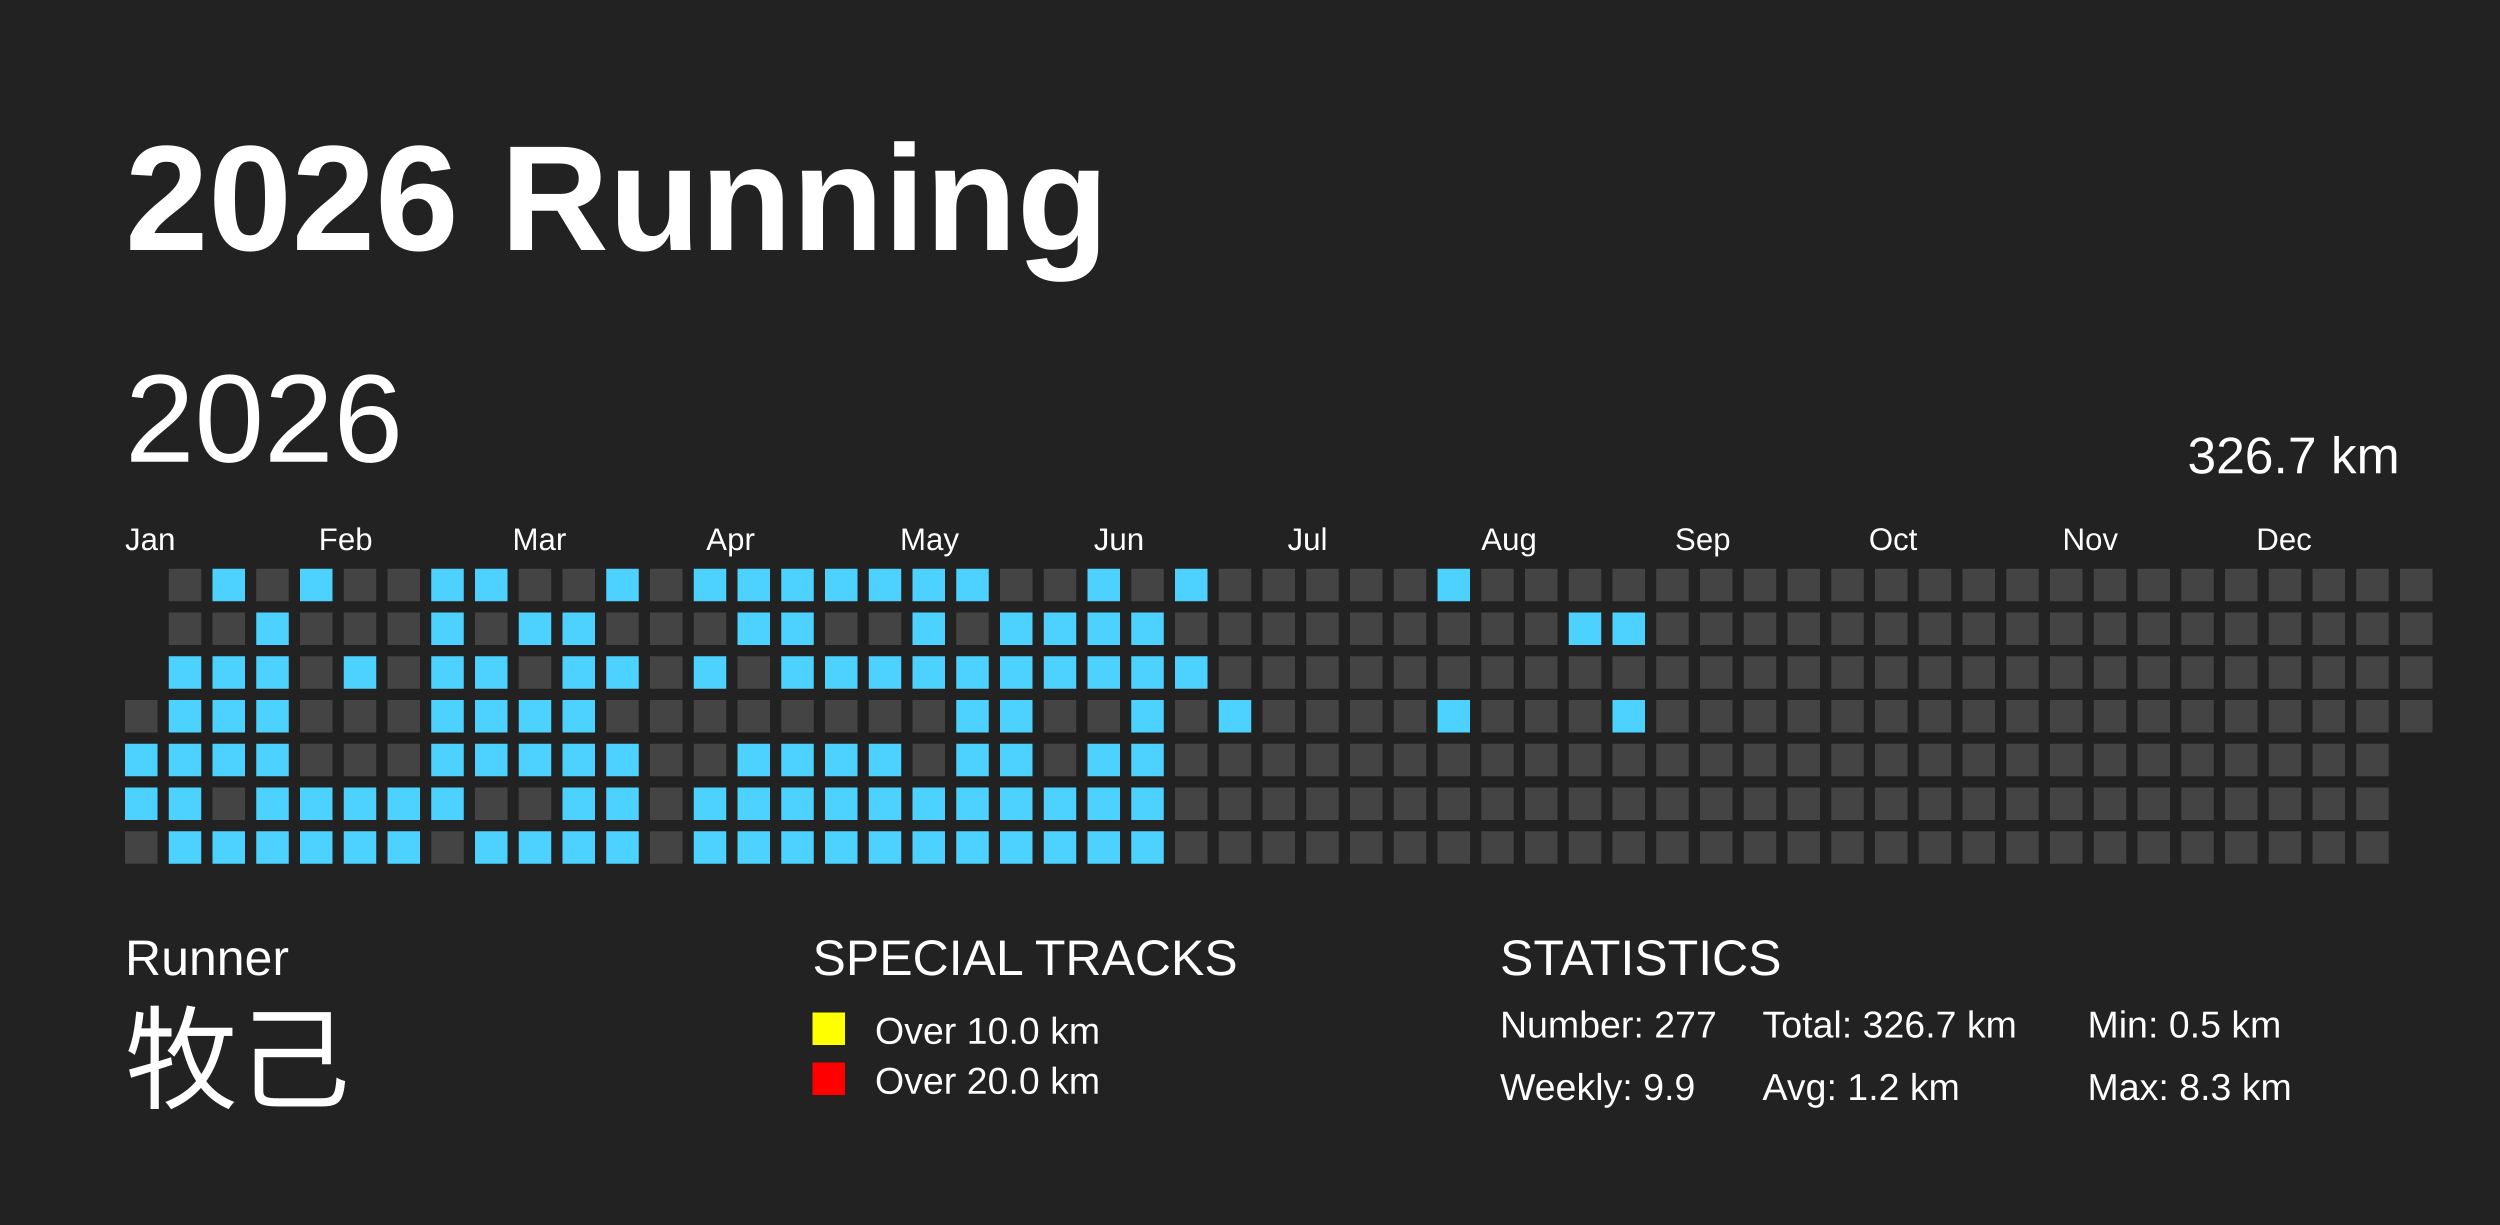
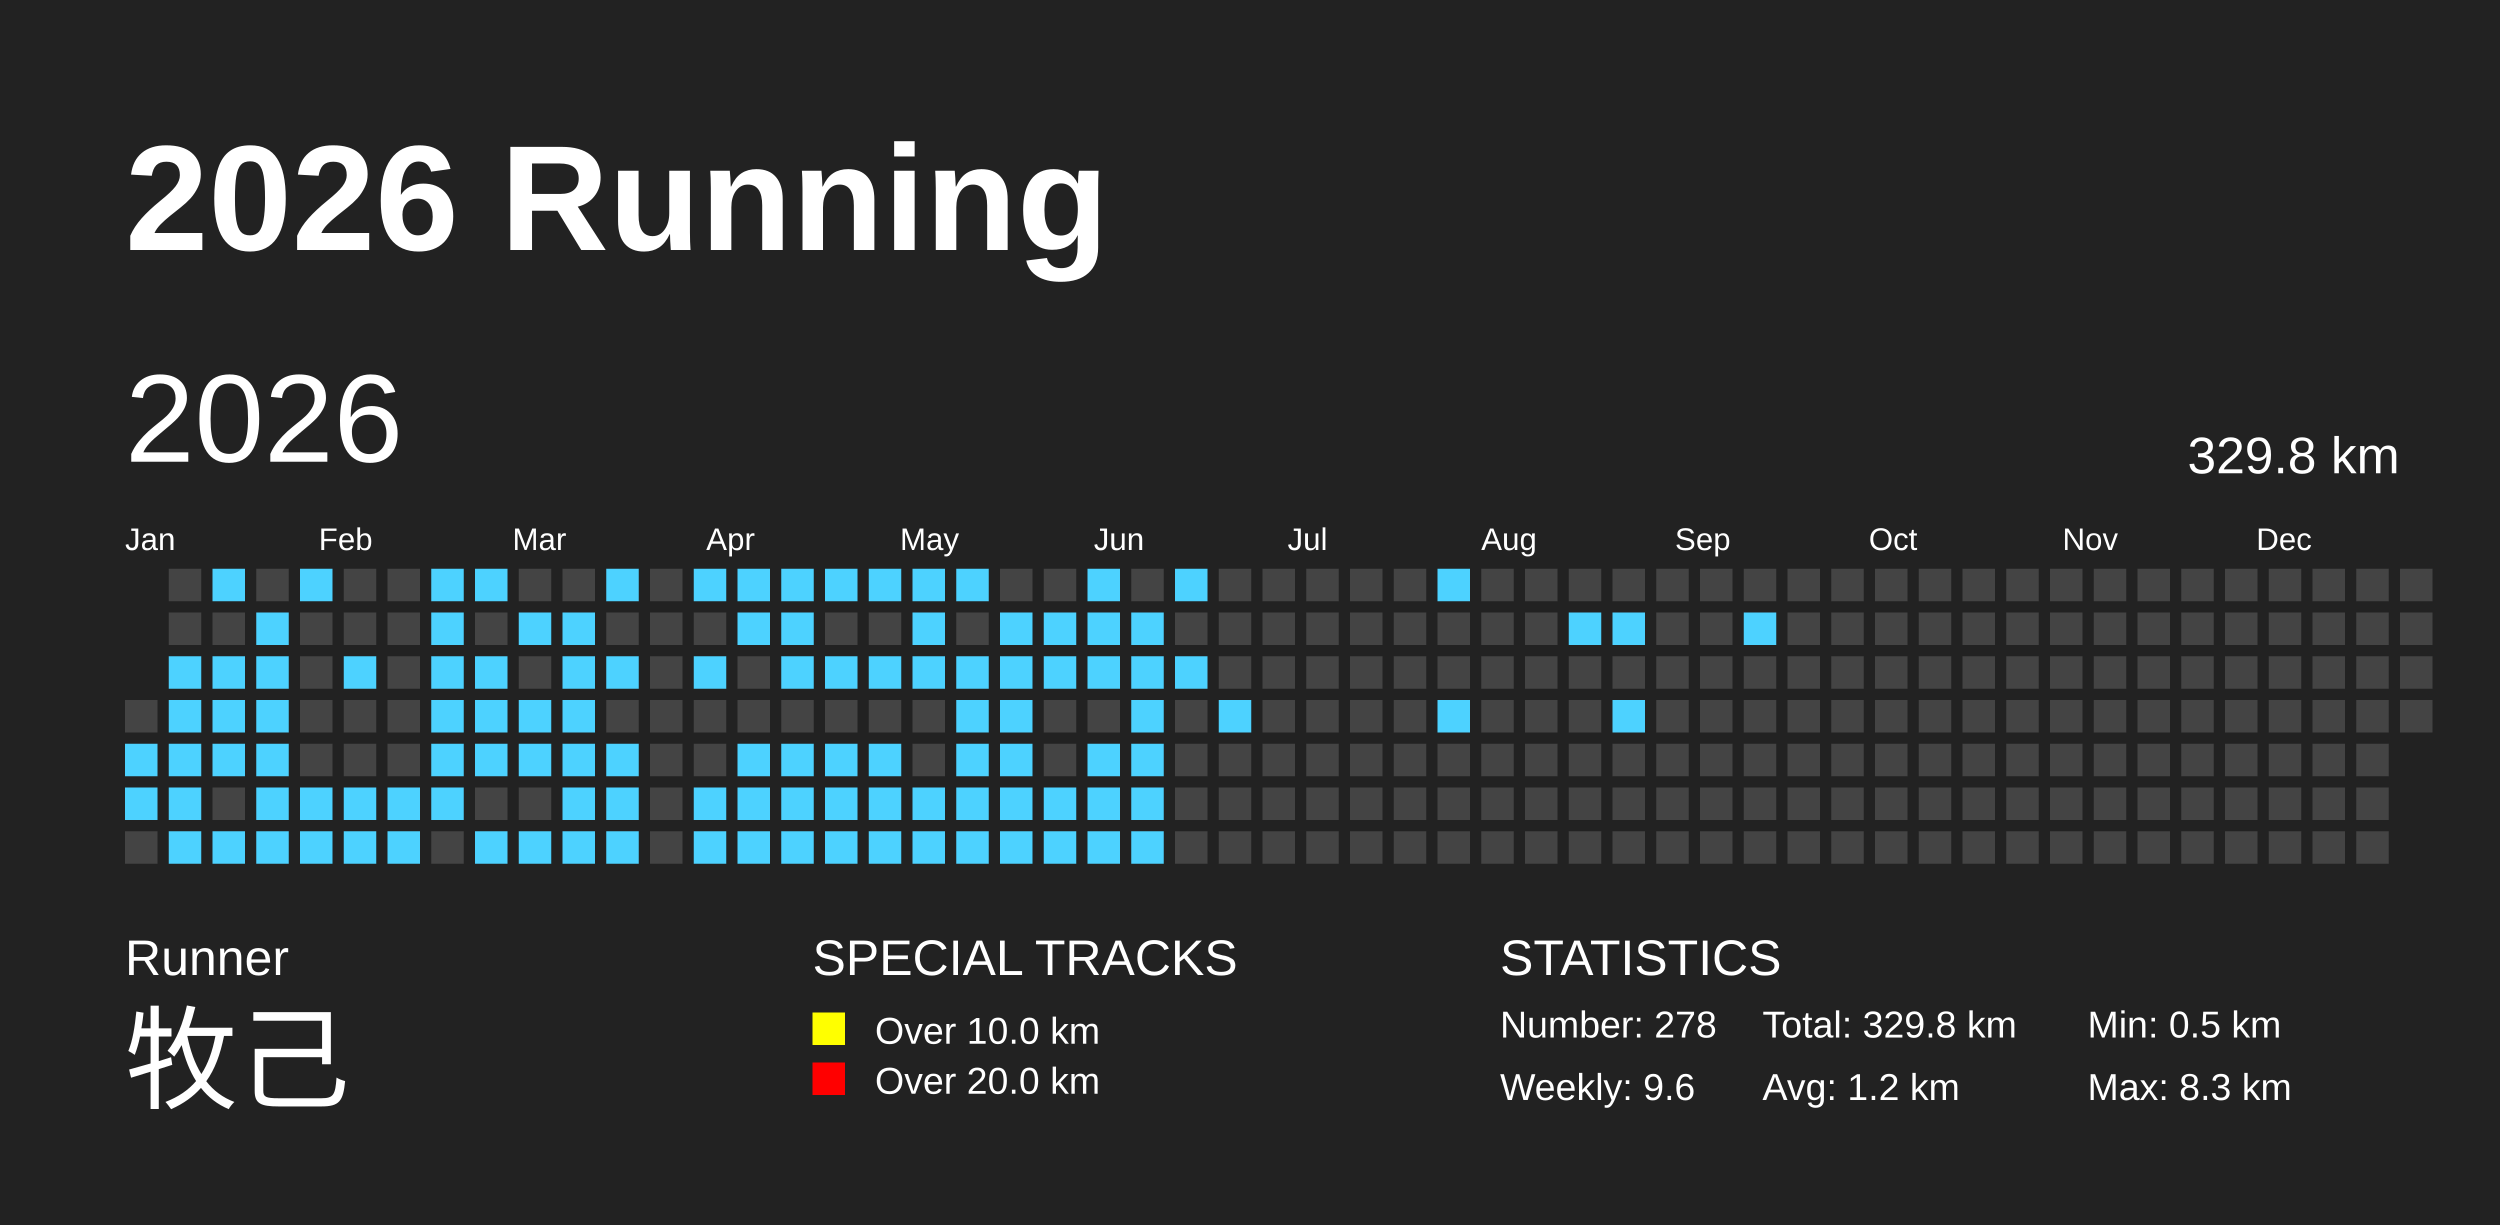
<svg xmlns="http://www.w3.org/2000/svg" baseProfile="full" height="98mm" version="1.1" viewBox="0,0,200,98" width="200mm">
  <defs>
    <pattern height="2" id="indoor-stripe" patternUnits="userSpaceOnUse" width="2">
      <line stroke="white" stroke-opacity="0.45" stroke-width="0.5" x1="0" x2="2" y1="2" y2="0" />
    </pattern>
  </defs>
  <rect fill="#222222" height="98" width="200" x="0" y="0" />
  <text fill="#FFFFFF" style="font-size:12px; font-family:Arial; font-weight:bold;" x="10" y="20">2026 Running</text>
  <text fill="#FFFFFF" style="font-size:4px; font-family:Arial" x="10" y="78">Runner</text>
  <text fill="#FFFFFF" style="font-size:9px; font-family:Arial" x="10" y="88">牧己</text>
  <text fill="#FFFFFF" style="font-size:4px; font-family:Arial" x="65" y="78">SPECIAL TRACKS</text>
  <rect fill="yellow" height="2.6" width="2.6" x="65" y="81" />
  <text fill="#FFFFFF" style="font-size:3px; font-family:Arial" x="70" y="83.5">Over 10.0 km</text>
  <rect fill="red" height="2.6" width="2.6" x="65" y="85" />
  <text fill="#FFFFFF" style="font-size:3px; font-family:Arial" x="70" y="87.5">Over 20.0 km</text>
  <text fill="#FFFFFF" style="font-size:4px; font-family:Arial" x="120" y="78">STATISTICS</text>
-   <text fill="#FFFFFF" style="font-size:3px; font-family:Arial" x="120" y="83">Number: 277</text>
-   <text fill="#FFFFFF" style="font-size:3px; font-family:Arial" x="120" y="88">Weekly: 9.9</text>
-   <text fill="#FFFFFF" style="font-size:3px; font-family:Arial" x="141" y="83">Total: 326.7 km</text>
+   <text fill="#FFFFFF" style="font-size:3px; font-family:Arial" x="120" y="83">Number: 278</text>
+   <text fill="#FFFFFF" style="font-size:3px; font-family:Arial" x="120" y="88">Weekly: 9.6</text>
+   <text fill="#FFFFFF" style="font-size:3px; font-family:Arial" x="141" y="83">Total: 329.8 km</text>
  <text fill="#FFFFFF" style="font-size:3px; font-family:Arial" x="141" y="88">Avg: 1.2 km</text>
  <text fill="#FFFFFF" style="font-size:3px; font-family:Arial" x="167" y="83">Min: 0.5 km</text>
  <text fill="#FFFFFF" style="font-size:3px; font-family:Arial" x="167" y="88">Max: 8.3 km</text>
  <text dominant-baseline="hanging" fill="#FFFFFF" style="font-size:10.0px; font-family:Arial;" x="10" y="30">2026</text>
-   <text dominant-baseline="hanging" fill="#FFFFFF" style="font-size:4.125px; font-family:Arial;" x="175" y="35">326.7 km</text>
+   <text dominant-baseline="hanging" fill="#FFFFFF" style="font-size:4.125px; font-family:Arial;" x="175" y="35">329.8 km</text>
  <text fill="#FFFFFF" style="font-size:2.5px; font-family:Arial" x="10.0" y="44">Jan</text>
  <text fill="#FFFFFF" style="font-size:2.5px; font-family:Arial" x="25.5" y="44">Feb</text>
  <text fill="#FFFFFF" style="font-size:2.5px; font-family:Arial" x="41.0" y="44">Mar</text>
  <text fill="#FFFFFF" style="font-size:2.5px; font-family:Arial" x="56.5" y="44">Apr</text>
  <text fill="#FFFFFF" style="font-size:2.5px; font-family:Arial" x="72.0" y="44">May</text>
  <text fill="#FFFFFF" style="font-size:2.5px; font-family:Arial" x="87.5" y="44">Jun</text>
  <text fill="#FFFFFF" style="font-size:2.5px; font-family:Arial" x="103.0" y="44">Jul</text>
  <text fill="#FFFFFF" style="font-size:2.5px; font-family:Arial" x="118.5" y="44">Aug</text>
  <text fill="#FFFFFF" style="font-size:2.5px; font-family:Arial" x="134.0" y="44">Sep</text>
  <text fill="#FFFFFF" style="font-size:2.5px; font-family:Arial" x="149.5" y="44">Oct</text>
  <text fill="#FFFFFF" style="font-size:2.5px; font-family:Arial" x="165.0" y="44">Nov</text>
  <text fill="#FFFFFF" style="font-size:2.5px; font-family:Arial" x="180.5" y="44">Dec</text>
  <rect fill="#444444" height="2.6" width="2.6" x="10.0" y="56.0" />
  <rect fill="#4DD2FF" height="2.6" width="2.6" x="10.0" y="59.5" />
  <rect fill="#4DD2FF" height="2.6" width="2.6" x="10.0" y="63.0" />
  <rect fill="#444444" height="2.6" width="2.6" x="10.0" y="66.5" />
  <rect fill="#444444" height="2.6" width="2.6" x="13.5" y="45.5" />
  <rect fill="#444444" height="2.6" width="2.6" x="13.5" y="49.0" />
  <rect fill="#4DD2FF" height="2.6" width="2.6" x="13.5" y="52.5" />
  <rect fill="#4DD2FF" height="2.6" width="2.6" x="13.5" y="56.0" />
  <rect fill="#4DD2FF" height="2.6" width="2.6" x="13.5" y="59.5" />
  <rect fill="#4DD2FF" height="2.6" width="2.6" x="13.5" y="63.0" />
  <rect fill="#4DD2FF" height="2.6" width="2.6" x="13.5" y="66.5" />
  <rect fill="#4DD2FF" height="2.6" width="2.6" x="17.0" y="45.5" />
  <rect fill="#444444" height="2.6" width="2.6" x="17.0" y="49.0" />
  <rect fill="#4DD2FF" height="2.6" width="2.6" x="17.0" y="52.5" />
  <rect fill="#4DD2FF" height="2.6" width="2.6" x="17.0" y="56.0" />
  <rect fill="#4DD2FF" height="2.6" width="2.6" x="17.0" y="59.5" />
  <rect fill="#444444" height="2.6" width="2.6" x="17.0" y="63.0" />
  <rect fill="#4DD2FF" height="2.6" width="2.6" x="17.0" y="66.5" />
  <rect fill="#444444" height="2.6" width="2.6" x="20.5" y="45.5" />
  <rect fill="#4DD2FF" height="2.6" width="2.6" x="20.5" y="49.0" />
  <rect fill="#4DD2FF" height="2.6" width="2.6" x="20.5" y="52.5" />
  <rect fill="#4DD2FF" height="2.6" width="2.6" x="20.5" y="56.0" />
  <rect fill="#4DD2FF" height="2.6" width="2.6" x="20.5" y="59.5" />
  <rect fill="#4DD2FF" height="2.6" width="2.6" x="20.5" y="63.0" />
  <rect fill="#4DD2FF" height="2.6" width="2.6" x="20.5" y="66.5" />
  <rect fill="#4DD2FF" height="2.6" width="2.6" x="24.0" y="45.5" />
  <rect fill="#444444" height="2.6" width="2.6" x="24.0" y="49.0" />
  <rect fill="#444444" height="2.6" width="2.6" x="24.0" y="52.5" />
  <rect fill="#444444" height="2.6" width="2.6" x="24.0" y="56.0" />
  <rect fill="#444444" height="2.6" width="2.6" x="24.0" y="59.5" />
  <rect fill="#4DD2FF" height="2.6" width="2.6" x="24.0" y="63.0" />
  <rect fill="#4DD2FF" height="2.6" width="2.6" x="24.0" y="66.5" />
  <rect fill="#444444" height="2.6" width="2.6" x="27.5" y="45.5" />
  <rect fill="#444444" height="2.6" width="2.6" x="27.5" y="49.0" />
  <rect fill="#4DD2FF" height="2.6" width="2.6" x="27.5" y="52.5" />
  <rect fill="#444444" height="2.6" width="2.6" x="27.5" y="56.0" />
  <rect fill="#444444" height="2.6" width="2.6" x="27.5" y="59.5" />
  <rect fill="#4DD2FF" height="2.6" width="2.6" x="27.5" y="63.0" />
  <rect fill="#4DD2FF" height="2.6" width="2.6" x="27.5" y="66.5" />
  <rect fill="#444444" height="2.6" width="2.6" x="31.0" y="45.5" />
  <rect fill="#444444" height="2.6" width="2.6" x="31.0" y="49.0" />
  <rect fill="#444444" height="2.6" width="2.6" x="31.0" y="52.5" />
  <rect fill="#444444" height="2.6" width="2.6" x="31.0" y="56.0" />
  <rect fill="#444444" height="2.6" width="2.6" x="31.0" y="59.5" />
  <rect fill="#4DD2FF" height="2.6" width="2.6" x="31.0" y="63.0" />
  <rect fill="#4DD2FF" height="2.6" width="2.6" x="31.0" y="66.5" />
  <rect fill="#4DD2FF" height="2.6" width="2.6" x="34.5" y="45.5" />
  <rect fill="#4DD2FF" height="2.6" width="2.6" x="34.5" y="49.0" />
  <rect fill="#4DD2FF" height="2.6" width="2.6" x="34.5" y="52.5" />
  <rect fill="#4DD2FF" height="2.6" width="2.6" x="34.5" y="56.0" />
  <rect fill="#4DD2FF" height="2.6" width="2.6" x="34.5" y="59.5" />
  <rect fill="#4DD2FF" height="2.6" width="2.6" x="34.5" y="63.0" />
  <rect fill="#444444" height="2.6" width="2.6" x="34.5" y="66.5" />
  <rect fill="#4DD2FF" height="2.6" width="2.6" x="38.0" y="45.5" />
  <rect fill="#444444" height="2.6" width="2.6" x="38.0" y="49.0" />
  <rect fill="#4DD2FF" height="2.6" width="2.6" x="38.0" y="52.5" />
  <rect fill="#4DD2FF" height="2.6" width="2.6" x="38.0" y="56.0" />
  <rect fill="#4DD2FF" height="2.6" width="2.6" x="38.0" y="59.5" />
  <rect fill="#444444" height="2.6" width="2.6" x="38.0" y="63.0" />
  <rect fill="#4DD2FF" height="2.6" width="2.6" x="38.0" y="66.5" />
  <rect fill="#444444" height="2.6" width="2.6" x="41.5" y="45.5" />
  <rect fill="#4DD2FF" height="2.6" width="2.6" x="41.5" y="49.0" />
  <rect fill="#444444" height="2.6" width="2.6" x="41.5" y="52.5" />
  <rect fill="#4DD2FF" height="2.6" width="2.6" x="41.5" y="56.0" />
  <rect fill="#4DD2FF" height="2.6" width="2.6" x="41.5" y="59.5" />
  <rect fill="#444444" height="2.6" width="2.6" x="41.5" y="63.0" />
  <rect fill="#4DD2FF" height="2.6" width="2.6" x="41.5" y="66.5" />
  <rect fill="#444444" height="2.6" width="2.6" x="45.0" y="45.5" />
  <rect fill="#4DD2FF" height="2.6" width="2.6" x="45.0" y="49.0" />
  <rect fill="#4DD2FF" height="2.6" width="2.6" x="45.0" y="52.5" />
  <rect fill="#4DD2FF" height="2.6" width="2.6" x="45.0" y="56.0" />
  <rect fill="#4DD2FF" height="2.6" width="2.6" x="45.0" y="59.5" />
  <rect fill="#4DD2FF" height="2.6" width="2.6" x="45.0" y="63.0" />
  <rect fill="#4DD2FF" height="2.6" width="2.6" x="45.0" y="66.5" />
  <rect fill="#4DD2FF" height="2.6" width="2.6" x="48.5" y="45.5" />
  <rect fill="#444444" height="2.6" width="2.6" x="48.5" y="49.0" />
  <rect fill="#4DD2FF" height="2.6" width="2.6" x="48.5" y="52.5" />
  <rect fill="#444444" height="2.6" width="2.6" x="48.5" y="56.0" />
  <rect fill="#4DD2FF" height="2.6" width="2.6" x="48.5" y="59.5" />
  <rect fill="#4DD2FF" height="2.6" width="2.6" x="48.5" y="63.0" />
  <rect fill="#4DD2FF" height="2.6" width="2.6" x="48.5" y="66.5" />
  <rect fill="#444444" height="2.6" width="2.6" x="52.0" y="45.5" />
  <rect fill="#444444" height="2.6" width="2.6" x="52.0" y="49.0" />
  <rect fill="#444444" height="2.6" width="2.6" x="52.0" y="52.5" />
  <rect fill="#444444" height="2.6" width="2.6" x="52.0" y="56.0" />
  <rect fill="#444444" height="2.6" width="2.6" x="52.0" y="59.5" />
  <rect fill="#444444" height="2.6" width="2.6" x="52.0" y="63.0" />
  <rect fill="#444444" height="2.6" width="2.6" x="52.0" y="66.5" />
  <rect fill="#4DD2FF" height="2.6" width="2.6" x="55.5" y="45.5" />
  <rect fill="#444444" height="2.6" width="2.6" x="55.5" y="49.0" />
  <rect fill="#4DD2FF" height="2.6" width="2.6" x="55.5" y="52.5" />
  <rect fill="#444444" height="2.6" width="2.6" x="55.5" y="56.0" />
  <rect fill="#444444" height="2.6" width="2.6" x="55.5" y="59.5" />
  <rect fill="#4DD2FF" height="2.6" width="2.6" x="55.5" y="63.0" />
  <rect fill="#4DD2FF" height="2.6" width="2.6" x="55.5" y="66.5" />
  <rect fill="#4DD2FF" height="2.6" width="2.6" x="59.0" y="45.5" />
  <rect fill="#4DD2FF" height="2.6" width="2.6" x="59.0" y="49.0" />
  <rect fill="#444444" height="2.6" width="2.6" x="59.0" y="52.5" />
  <rect fill="#444444" height="2.6" width="2.6" x="59.0" y="56.0" />
  <rect fill="#4DD2FF" height="2.6" width="2.6" x="59.0" y="59.5" />
  <rect fill="#4DD2FF" height="2.6" width="2.6" x="59.0" y="63.0" />
  <rect fill="#4DD2FF" height="2.6" width="2.6" x="59.0" y="66.5" />
  <rect fill="#4DD2FF" height="2.6" width="2.6" x="62.5" y="45.5" />
  <rect fill="#4DD2FF" height="2.6" width="2.6" x="62.5" y="49.0" />
  <rect fill="#4DD2FF" height="2.6" width="2.6" x="62.5" y="52.5" />
  <rect fill="#444444" height="2.6" width="2.6" x="62.5" y="56.0" />
  <rect fill="#4DD2FF" height="2.6" width="2.6" x="62.5" y="59.5" />
  <rect fill="#4DD2FF" height="2.6" width="2.6" x="62.5" y="63.0" />
  <rect fill="#4DD2FF" height="2.6" width="2.6" x="62.5" y="66.5" />
  <rect fill="#4DD2FF" height="2.6" width="2.6" x="66.0" y="45.5" />
  <rect fill="#444444" height="2.6" width="2.6" x="66.0" y="49.0" />
  <rect fill="#4DD2FF" height="2.6" width="2.6" x="66.0" y="52.5" />
  <rect fill="#444444" height="2.6" width="2.6" x="66.0" y="56.0" />
  <rect fill="#4DD2FF" height="2.6" width="2.6" x="66.0" y="59.5" />
  <rect fill="#4DD2FF" height="2.6" width="2.6" x="66.0" y="63.0" />
  <rect fill="#4DD2FF" height="2.6" width="2.6" x="66.0" y="66.5" />
  <rect fill="#4DD2FF" height="2.6" width="2.6" x="69.5" y="45.5" />
  <rect fill="#444444" height="2.6" width="2.6" x="69.5" y="49.0" />
  <rect fill="#4DD2FF" height="2.6" width="2.6" x="69.5" y="52.5" />
  <rect fill="#444444" height="2.6" width="2.6" x="69.5" y="56.0" />
  <rect fill="#4DD2FF" height="2.6" width="2.6" x="69.5" y="59.5" />
  <rect fill="#4DD2FF" height="2.6" width="2.6" x="69.5" y="63.0" />
  <rect fill="#4DD2FF" height="2.6" width="2.6" x="69.5" y="66.5" />
  <rect fill="#4DD2FF" height="2.6" width="2.6" x="73.0" y="45.5" />
  <rect fill="#4DD2FF" height="2.6" width="2.6" x="73.0" y="49.0" />
  <rect fill="#4DD2FF" height="2.6" width="2.6" x="73.0" y="52.5" />
  <rect fill="#444444" height="2.6" width="2.6" x="73.0" y="56.0" />
  <rect fill="#444444" height="2.6" width="2.6" x="73.0" y="59.5" />
  <rect fill="#4DD2FF" height="2.6" width="2.6" x="73.0" y="63.0" />
  <rect fill="#4DD2FF" height="2.6" width="2.6" x="73.0" y="66.5" />
  <rect fill="#4DD2FF" height="2.6" width="2.6" x="76.5" y="45.5" />
  <rect fill="#444444" height="2.6" width="2.6" x="76.5" y="49.0" />
  <rect fill="#4DD2FF" height="2.6" width="2.6" x="76.5" y="52.5" />
  <rect fill="#4DD2FF" height="2.6" width="2.6" x="76.5" y="56.0" />
  <rect fill="#4DD2FF" height="2.6" width="2.6" x="76.5" y="59.5" />
  <rect fill="#4DD2FF" height="2.6" width="2.6" x="76.5" y="63.0" />
  <rect fill="#4DD2FF" height="2.6" width="2.6" x="76.5" y="66.5" />
  <rect fill="#444444" height="2.6" width="2.6" x="80.0" y="45.5" />
  <rect fill="#4DD2FF" height="2.6" width="2.6" x="80.0" y="49.0" />
  <rect fill="#4DD2FF" height="2.6" width="2.6" x="80.0" y="52.5" />
  <rect fill="#4DD2FF" height="2.6" width="2.6" x="80.0" y="56.0" />
  <rect fill="#4DD2FF" height="2.6" width="2.6" x="80.0" y="59.5" />
  <rect fill="#4DD2FF" height="2.6" width="2.6" x="80.0" y="63.0" />
  <rect fill="#4DD2FF" height="2.6" width="2.6" x="80.0" y="66.5" />
  <rect fill="#444444" height="2.6" width="2.6" x="83.5" y="45.5" />
  <rect fill="#4DD2FF" height="2.6" width="2.6" x="83.5" y="49.0" />
  <rect fill="#4DD2FF" height="2.6" width="2.6" x="83.5" y="52.5" />
  <rect fill="#444444" height="2.6" width="2.6" x="83.5" y="56.0" />
  <rect fill="#444444" height="2.6" width="2.6" x="83.5" y="59.5" />
  <rect fill="#4DD2FF" height="2.6" width="2.6" x="83.5" y="63.0" />
  <rect fill="#4DD2FF" height="2.6" width="2.6" x="83.5" y="66.5" />
  <rect fill="#4DD2FF" height="2.6" width="2.6" x="87.0" y="45.5" />
  <rect fill="#4DD2FF" height="2.6" width="2.6" x="87.0" y="49.0" />
  <rect fill="#4DD2FF" height="2.6" width="2.6" x="87.0" y="52.5" />
  <rect fill="#444444" height="2.6" width="2.6" x="87.0" y="56.0" />
  <rect fill="#4DD2FF" height="2.6" width="2.6" x="87.0" y="59.5" />
  <rect fill="#4DD2FF" height="2.6" width="2.6" x="87.0" y="63.0" />
  <rect fill="#4DD2FF" height="2.6" width="2.6" x="87.0" y="66.5" />
  <rect fill="#444444" height="2.6" width="2.6" x="90.5" y="45.5" />
  <rect fill="#4DD2FF" height="2.6" width="2.6" x="90.5" y="49.0" />
  <rect fill="#4DD2FF" height="2.6" width="2.6" x="90.5" y="52.5" />
  <rect fill="#4DD2FF" height="2.6" width="2.6" x="90.5" y="56.0" />
  <rect fill="#4DD2FF" height="2.6" width="2.6" x="90.5" y="59.5" />
  <rect fill="#4DD2FF" height="2.6" width="2.6" x="90.5" y="63.0" />
  <rect fill="#4DD2FF" height="2.6" width="2.6" x="90.5" y="66.5" />
  <rect fill="#4DD2FF" height="2.6" width="2.6" x="94.0" y="45.5" />
  <rect fill="#444444" height="2.6" width="2.6" x="94.0" y="49.0" />
  <rect fill="#4DD2FF" height="2.6" width="2.6" x="94.0" y="52.5" />
  <rect fill="#444444" height="2.6" width="2.6" x="94.0" y="56.0" />
  <rect fill="#444444" height="2.6" width="2.6" x="94.0" y="59.5" />
  <rect fill="#444444" height="2.6" width="2.6" x="94.0" y="63.0" />
  <rect fill="#444444" height="2.6" width="2.6" x="94.0" y="66.5" />
  <rect fill="#444444" height="2.6" width="2.6" x="97.5" y="45.5" />
  <rect fill="#444444" height="2.6" width="2.6" x="97.5" y="49.0" />
  <rect fill="#444444" height="2.6" width="2.6" x="97.5" y="52.5" />
  <rect fill="#4DD2FF" height="2.6" width="2.6" x="97.5" y="56.0" />
  <rect fill="#444444" height="2.6" width="2.6" x="97.5" y="59.5" />
  <rect fill="#444444" height="2.6" width="2.6" x="97.5" y="63.0" />
  <rect fill="#444444" height="2.6" width="2.6" x="97.5" y="66.5" />
  <rect fill="#444444" height="2.6" width="2.6" x="101.0" y="45.5" />
  <rect fill="#444444" height="2.6" width="2.6" x="101.0" y="49.0" />
  <rect fill="#444444" height="2.6" width="2.6" x="101.0" y="52.5" />
  <rect fill="#444444" height="2.6" width="2.6" x="101.0" y="56.0" />
  <rect fill="#444444" height="2.6" width="2.6" x="101.0" y="59.5" />
  <rect fill="#444444" height="2.6" width="2.6" x="101.0" y="63.0" />
  <rect fill="#444444" height="2.6" width="2.6" x="101.0" y="66.5" />
  <rect fill="#444444" height="2.6" width="2.6" x="104.5" y="45.5" />
  <rect fill="#444444" height="2.6" width="2.6" x="104.5" y="49.0" />
  <rect fill="#444444" height="2.6" width="2.6" x="104.5" y="52.5" />
  <rect fill="#444444" height="2.6" width="2.6" x="104.5" y="56.0" />
  <rect fill="#444444" height="2.6" width="2.6" x="104.5" y="59.5" />
  <rect fill="#444444" height="2.6" width="2.6" x="104.5" y="63.0" />
  <rect fill="#444444" height="2.6" width="2.6" x="104.5" y="66.5" />
  <rect fill="#444444" height="2.6" width="2.6" x="108.0" y="45.5" />
  <rect fill="#444444" height="2.6" width="2.6" x="108.0" y="49.0" />
  <rect fill="#444444" height="2.6" width="2.6" x="108.0" y="52.5" />
  <rect fill="#444444" height="2.6" width="2.6" x="108.0" y="56.0" />
  <rect fill="#444444" height="2.6" width="2.6" x="108.0" y="59.5" />
  <rect fill="#444444" height="2.6" width="2.6" x="108.0" y="63.0" />
  <rect fill="#444444" height="2.6" width="2.6" x="108.0" y="66.5" />
  <rect fill="#444444" height="2.6" width="2.6" x="111.5" y="45.5" />
  <rect fill="#444444" height="2.6" width="2.6" x="111.5" y="49.0" />
  <rect fill="#444444" height="2.6" width="2.6" x="111.5" y="52.5" />
  <rect fill="#444444" height="2.6" width="2.6" x="111.5" y="56.0" />
  <rect fill="#444444" height="2.6" width="2.6" x="111.5" y="59.5" />
  <rect fill="#444444" height="2.6" width="2.6" x="111.5" y="63.0" />
  <rect fill="#444444" height="2.6" width="2.6" x="111.5" y="66.5" />
  <rect fill="#4DD2FF" height="2.6" width="2.6" x="115.0" y="45.5" />
  <rect fill="#444444" height="2.6" width="2.6" x="115.0" y="49.0" />
  <rect fill="#444444" height="2.6" width="2.6" x="115.0" y="52.5" />
  <rect fill="#4DD2FF" height="2.6" width="2.6" x="115.0" y="56.0" />
  <rect fill="#444444" height="2.6" width="2.6" x="115.0" y="59.5" />
  <rect fill="#444444" height="2.6" width="2.6" x="115.0" y="63.0" />
  <rect fill="#444444" height="2.6" width="2.6" x="115.0" y="66.5" />
  <rect fill="#444444" height="2.6" width="2.6" x="118.5" y="45.5" />
  <rect fill="#444444" height="2.6" width="2.6" x="118.5" y="49.0" />
  <rect fill="#444444" height="2.6" width="2.6" x="118.5" y="52.5" />
  <rect fill="#444444" height="2.6" width="2.6" x="118.5" y="56.0" />
  <rect fill="#444444" height="2.6" width="2.6" x="118.5" y="59.5" />
  <rect fill="#444444" height="2.6" width="2.6" x="118.5" y="63.0" />
  <rect fill="#444444" height="2.6" width="2.6" x="118.5" y="66.5" />
  <rect fill="#444444" height="2.6" width="2.6" x="122.0" y="45.5" />
  <rect fill="#444444" height="2.6" width="2.6" x="122.0" y="49.0" />
  <rect fill="#444444" height="2.6" width="2.6" x="122.0" y="52.5" />
  <rect fill="#444444" height="2.6" width="2.6" x="122.0" y="56.0" />
  <rect fill="#444444" height="2.6" width="2.6" x="122.0" y="59.5" />
  <rect fill="#444444" height="2.6" width="2.6" x="122.0" y="63.0" />
  <rect fill="#444444" height="2.6" width="2.6" x="122.0" y="66.5" />
  <rect fill="#444444" height="2.6" width="2.6" x="125.5" y="45.5" />
  <rect fill="#4DD2FF" height="2.6" width="2.6" x="125.5" y="49.0" />
  <rect fill="#444444" height="2.6" width="2.6" x="125.5" y="52.5" />
  <rect fill="#444444" height="2.6" width="2.6" x="125.5" y="56.0" />
  <rect fill="#444444" height="2.6" width="2.6" x="125.5" y="59.5" />
  <rect fill="#444444" height="2.6" width="2.6" x="125.5" y="63.0" />
  <rect fill="#444444" height="2.6" width="2.6" x="125.5" y="66.5" />
  <rect fill="#444444" height="2.6" width="2.6" x="129.0" y="45.5" />
  <rect fill="#4DD2FF" height="2.6" width="2.6" x="129.0" y="49.0" />
  <rect fill="#444444" height="2.6" width="2.6" x="129.0" y="52.5" />
  <rect fill="#4DD2FF" height="2.6" width="2.6" x="129.0" y="56.0" />
  <rect fill="#444444" height="2.6" width="2.6" x="129.0" y="59.5" />
  <rect fill="#444444" height="2.6" width="2.6" x="129.0" y="63.0" />
  <rect fill="#444444" height="2.6" width="2.6" x="129.0" y="66.5" />
  <rect fill="#444444" height="2.6" width="2.6" x="132.5" y="45.5" />
  <rect fill="#444444" height="2.6" width="2.6" x="132.5" y="49.0" />
  <rect fill="#444444" height="2.6" width="2.6" x="132.5" y="52.5" />
  <rect fill="#444444" height="2.6" width="2.6" x="132.5" y="56.0" />
  <rect fill="#444444" height="2.6" width="2.6" x="132.5" y="59.5" />
  <rect fill="#444444" height="2.6" width="2.6" x="132.5" y="63.0" />
  <rect fill="#444444" height="2.6" width="2.6" x="132.5" y="66.5" />
  <rect fill="#444444" height="2.6" width="2.6" x="136.0" y="45.5" />
  <rect fill="#444444" height="2.6" width="2.6" x="136.0" y="49.0" />
  <rect fill="#444444" height="2.6" width="2.6" x="136.0" y="52.5" />
  <rect fill="#444444" height="2.6" width="2.6" x="136.0" y="56.0" />
  <rect fill="#444444" height="2.6" width="2.6" x="136.0" y="59.5" />
  <rect fill="#444444" height="2.6" width="2.6" x="136.0" y="63.0" />
  <rect fill="#444444" height="2.6" width="2.6" x="136.0" y="66.5" />
  <rect fill="#444444" height="2.6" width="2.6" x="139.5" y="45.5" />
-   <rect fill="#444444" height="2.6" width="2.6" x="139.5" y="49.0" />
+   <rect fill="#4DD2FF" height="2.6" width="2.6" x="139.5" y="49.0" />
  <rect fill="#444444" height="2.6" width="2.6" x="139.5" y="52.5" />
  <rect fill="#444444" height="2.6" width="2.6" x="139.5" y="56.0" />
  <rect fill="#444444" height="2.6" width="2.6" x="139.5" y="59.5" />
  <rect fill="#444444" height="2.6" width="2.6" x="139.5" y="63.0" />
  <rect fill="#444444" height="2.6" width="2.6" x="139.5" y="66.5" />
  <rect fill="#444444" height="2.6" width="2.6" x="143.0" y="45.5" />
  <rect fill="#444444" height="2.6" width="2.6" x="143.0" y="49.0" />
  <rect fill="#444444" height="2.6" width="2.6" x="143.0" y="52.5" />
  <rect fill="#444444" height="2.6" width="2.6" x="143.0" y="56.0" />
  <rect fill="#444444" height="2.6" width="2.6" x="143.0" y="59.5" />
  <rect fill="#444444" height="2.6" width="2.6" x="143.0" y="63.0" />
  <rect fill="#444444" height="2.6" width="2.6" x="143.0" y="66.5" />
  <rect fill="#444444" height="2.6" width="2.6" x="146.5" y="45.5" />
  <rect fill="#444444" height="2.6" width="2.6" x="146.5" y="49.0" />
  <rect fill="#444444" height="2.6" width="2.6" x="146.5" y="52.5" />
  <rect fill="#444444" height="2.6" width="2.6" x="146.5" y="56.0" />
  <rect fill="#444444" height="2.6" width="2.6" x="146.5" y="59.5" />
  <rect fill="#444444" height="2.6" width="2.6" x="146.5" y="63.0" />
  <rect fill="#444444" height="2.6" width="2.6" x="146.5" y="66.5" />
  <rect fill="#444444" height="2.6" width="2.6" x="150.0" y="45.5" />
  <rect fill="#444444" height="2.6" width="2.6" x="150.0" y="49.0" />
  <rect fill="#444444" height="2.6" width="2.6" x="150.0" y="52.5" />
  <rect fill="#444444" height="2.6" width="2.6" x="150.0" y="56.0" />
  <rect fill="#444444" height="2.6" width="2.6" x="150.0" y="59.5" />
  <rect fill="#444444" height="2.6" width="2.6" x="150.0" y="63.0" />
  <rect fill="#444444" height="2.6" width="2.6" x="150.0" y="66.5" />
  <rect fill="#444444" height="2.6" width="2.6" x="153.5" y="45.5" />
  <rect fill="#444444" height="2.6" width="2.6" x="153.5" y="49.0" />
  <rect fill="#444444" height="2.6" width="2.6" x="153.5" y="52.5" />
  <rect fill="#444444" height="2.6" width="2.6" x="153.5" y="56.0" />
  <rect fill="#444444" height="2.6" width="2.6" x="153.5" y="59.5" />
  <rect fill="#444444" height="2.6" width="2.6" x="153.5" y="63.0" />
  <rect fill="#444444" height="2.6" width="2.6" x="153.5" y="66.5" />
  <rect fill="#444444" height="2.6" width="2.6" x="157.0" y="45.5" />
  <rect fill="#444444" height="2.6" width="2.6" x="157.0" y="49.0" />
  <rect fill="#444444" height="2.6" width="2.6" x="157.0" y="52.5" />
  <rect fill="#444444" height="2.6" width="2.6" x="157.0" y="56.0" />
  <rect fill="#444444" height="2.6" width="2.6" x="157.0" y="59.5" />
  <rect fill="#444444" height="2.6" width="2.6" x="157.0" y="63.0" />
  <rect fill="#444444" height="2.6" width="2.6" x="157.0" y="66.5" />
  <rect fill="#444444" height="2.6" width="2.6" x="160.5" y="45.5" />
  <rect fill="#444444" height="2.6" width="2.6" x="160.5" y="49.0" />
  <rect fill="#444444" height="2.6" width="2.6" x="160.5" y="52.5" />
  <rect fill="#444444" height="2.6" width="2.6" x="160.5" y="56.0" />
  <rect fill="#444444" height="2.6" width="2.6" x="160.5" y="59.5" />
  <rect fill="#444444" height="2.6" width="2.6" x="160.5" y="63.0" />
  <rect fill="#444444" height="2.6" width="2.6" x="160.5" y="66.5" />
  <rect fill="#444444" height="2.6" width="2.6" x="164.0" y="45.5" />
  <rect fill="#444444" height="2.6" width="2.6" x="164.0" y="49.0" />
  <rect fill="#444444" height="2.6" width="2.6" x="164.0" y="52.5" />
  <rect fill="#444444" height="2.6" width="2.6" x="164.0" y="56.0" />
  <rect fill="#444444" height="2.6" width="2.6" x="164.0" y="59.5" />
  <rect fill="#444444" height="2.6" width="2.6" x="164.0" y="63.0" />
  <rect fill="#444444" height="2.6" width="2.6" x="164.0" y="66.5" />
  <rect fill="#444444" height="2.6" width="2.6" x="167.5" y="45.5" />
  <rect fill="#444444" height="2.6" width="2.6" x="167.5" y="49.0" />
  <rect fill="#444444" height="2.6" width="2.6" x="167.5" y="52.5" />
  <rect fill="#444444" height="2.6" width="2.6" x="167.5" y="56.0" />
  <rect fill="#444444" height="2.6" width="2.6" x="167.5" y="59.5" />
  <rect fill="#444444" height="2.6" width="2.6" x="167.5" y="63.0" />
  <rect fill="#444444" height="2.6" width="2.6" x="167.5" y="66.5" />
  <rect fill="#444444" height="2.6" width="2.6" x="171.0" y="45.5" />
  <rect fill="#444444" height="2.6" width="2.6" x="171.0" y="49.0" />
  <rect fill="#444444" height="2.6" width="2.6" x="171.0" y="52.5" />
  <rect fill="#444444" height="2.6" width="2.6" x="171.0" y="56.0" />
  <rect fill="#444444" height="2.6" width="2.6" x="171.0" y="59.5" />
  <rect fill="#444444" height="2.6" width="2.6" x="171.0" y="63.0" />
  <rect fill="#444444" height="2.6" width="2.6" x="171.0" y="66.5" />
  <rect fill="#444444" height="2.6" width="2.6" x="174.5" y="45.5" />
  <rect fill="#444444" height="2.6" width="2.6" x="174.5" y="49.0" />
  <rect fill="#444444" height="2.6" width="2.6" x="174.5" y="52.5" />
  <rect fill="#444444" height="2.6" width="2.6" x="174.5" y="56.0" />
  <rect fill="#444444" height="2.6" width="2.6" x="174.5" y="59.5" />
  <rect fill="#444444" height="2.6" width="2.6" x="174.5" y="63.0" />
  <rect fill="#444444" height="2.6" width="2.6" x="174.5" y="66.5" />
  <rect fill="#444444" height="2.6" width="2.6" x="178.0" y="45.5" />
  <rect fill="#444444" height="2.6" width="2.6" x="178.0" y="49.0" />
  <rect fill="#444444" height="2.6" width="2.6" x="178.0" y="52.5" />
  <rect fill="#444444" height="2.6" width="2.6" x="178.0" y="56.0" />
  <rect fill="#444444" height="2.6" width="2.6" x="178.0" y="59.5" />
  <rect fill="#444444" height="2.6" width="2.6" x="178.0" y="63.0" />
  <rect fill="#444444" height="2.6" width="2.6" x="178.0" y="66.5" />
  <rect fill="#444444" height="2.6" width="2.6" x="181.5" y="45.5" />
  <rect fill="#444444" height="2.6" width="2.6" x="181.5" y="49.0" />
  <rect fill="#444444" height="2.6" width="2.6" x="181.5" y="52.5" />
  <rect fill="#444444" height="2.6" width="2.6" x="181.5" y="56.0" />
  <rect fill="#444444" height="2.6" width="2.6" x="181.5" y="59.5" />
  <rect fill="#444444" height="2.6" width="2.6" x="181.5" y="63.0" />
  <rect fill="#444444" height="2.6" width="2.6" x="181.5" y="66.5" />
  <rect fill="#444444" height="2.6" width="2.6" x="185.0" y="45.5" />
  <rect fill="#444444" height="2.6" width="2.6" x="185.0" y="49.0" />
  <rect fill="#444444" height="2.6" width="2.6" x="185.0" y="52.5" />
  <rect fill="#444444" height="2.6" width="2.6" x="185.0" y="56.0" />
  <rect fill="#444444" height="2.6" width="2.6" x="185.0" y="59.5" />
  <rect fill="#444444" height="2.6" width="2.6" x="185.0" y="63.0" />
  <rect fill="#444444" height="2.6" width="2.6" x="185.0" y="66.5" />
  <rect fill="#444444" height="2.6" width="2.6" x="188.5" y="45.5" />
  <rect fill="#444444" height="2.6" width="2.6" x="188.5" y="49.0" />
  <rect fill="#444444" height="2.6" width="2.6" x="188.5" y="52.5" />
  <rect fill="#444444" height="2.6" width="2.6" x="188.5" y="56.0" />
  <rect fill="#444444" height="2.6" width="2.6" x="188.5" y="59.5" />
  <rect fill="#444444" height="2.6" width="2.6" x="188.5" y="63.0" />
  <rect fill="#444444" height="2.6" width="2.6" x="188.5" y="66.5" />
  <rect fill="#444444" height="2.6" width="2.6" x="192.0" y="45.5" />
  <rect fill="#444444" height="2.6" width="2.6" x="192.0" y="49.0" />
  <rect fill="#444444" height="2.6" width="2.6" x="192.0" y="52.5" />
  <rect fill="#444444" height="2.6" width="2.6" x="192.0" y="56.0" />
</svg>
